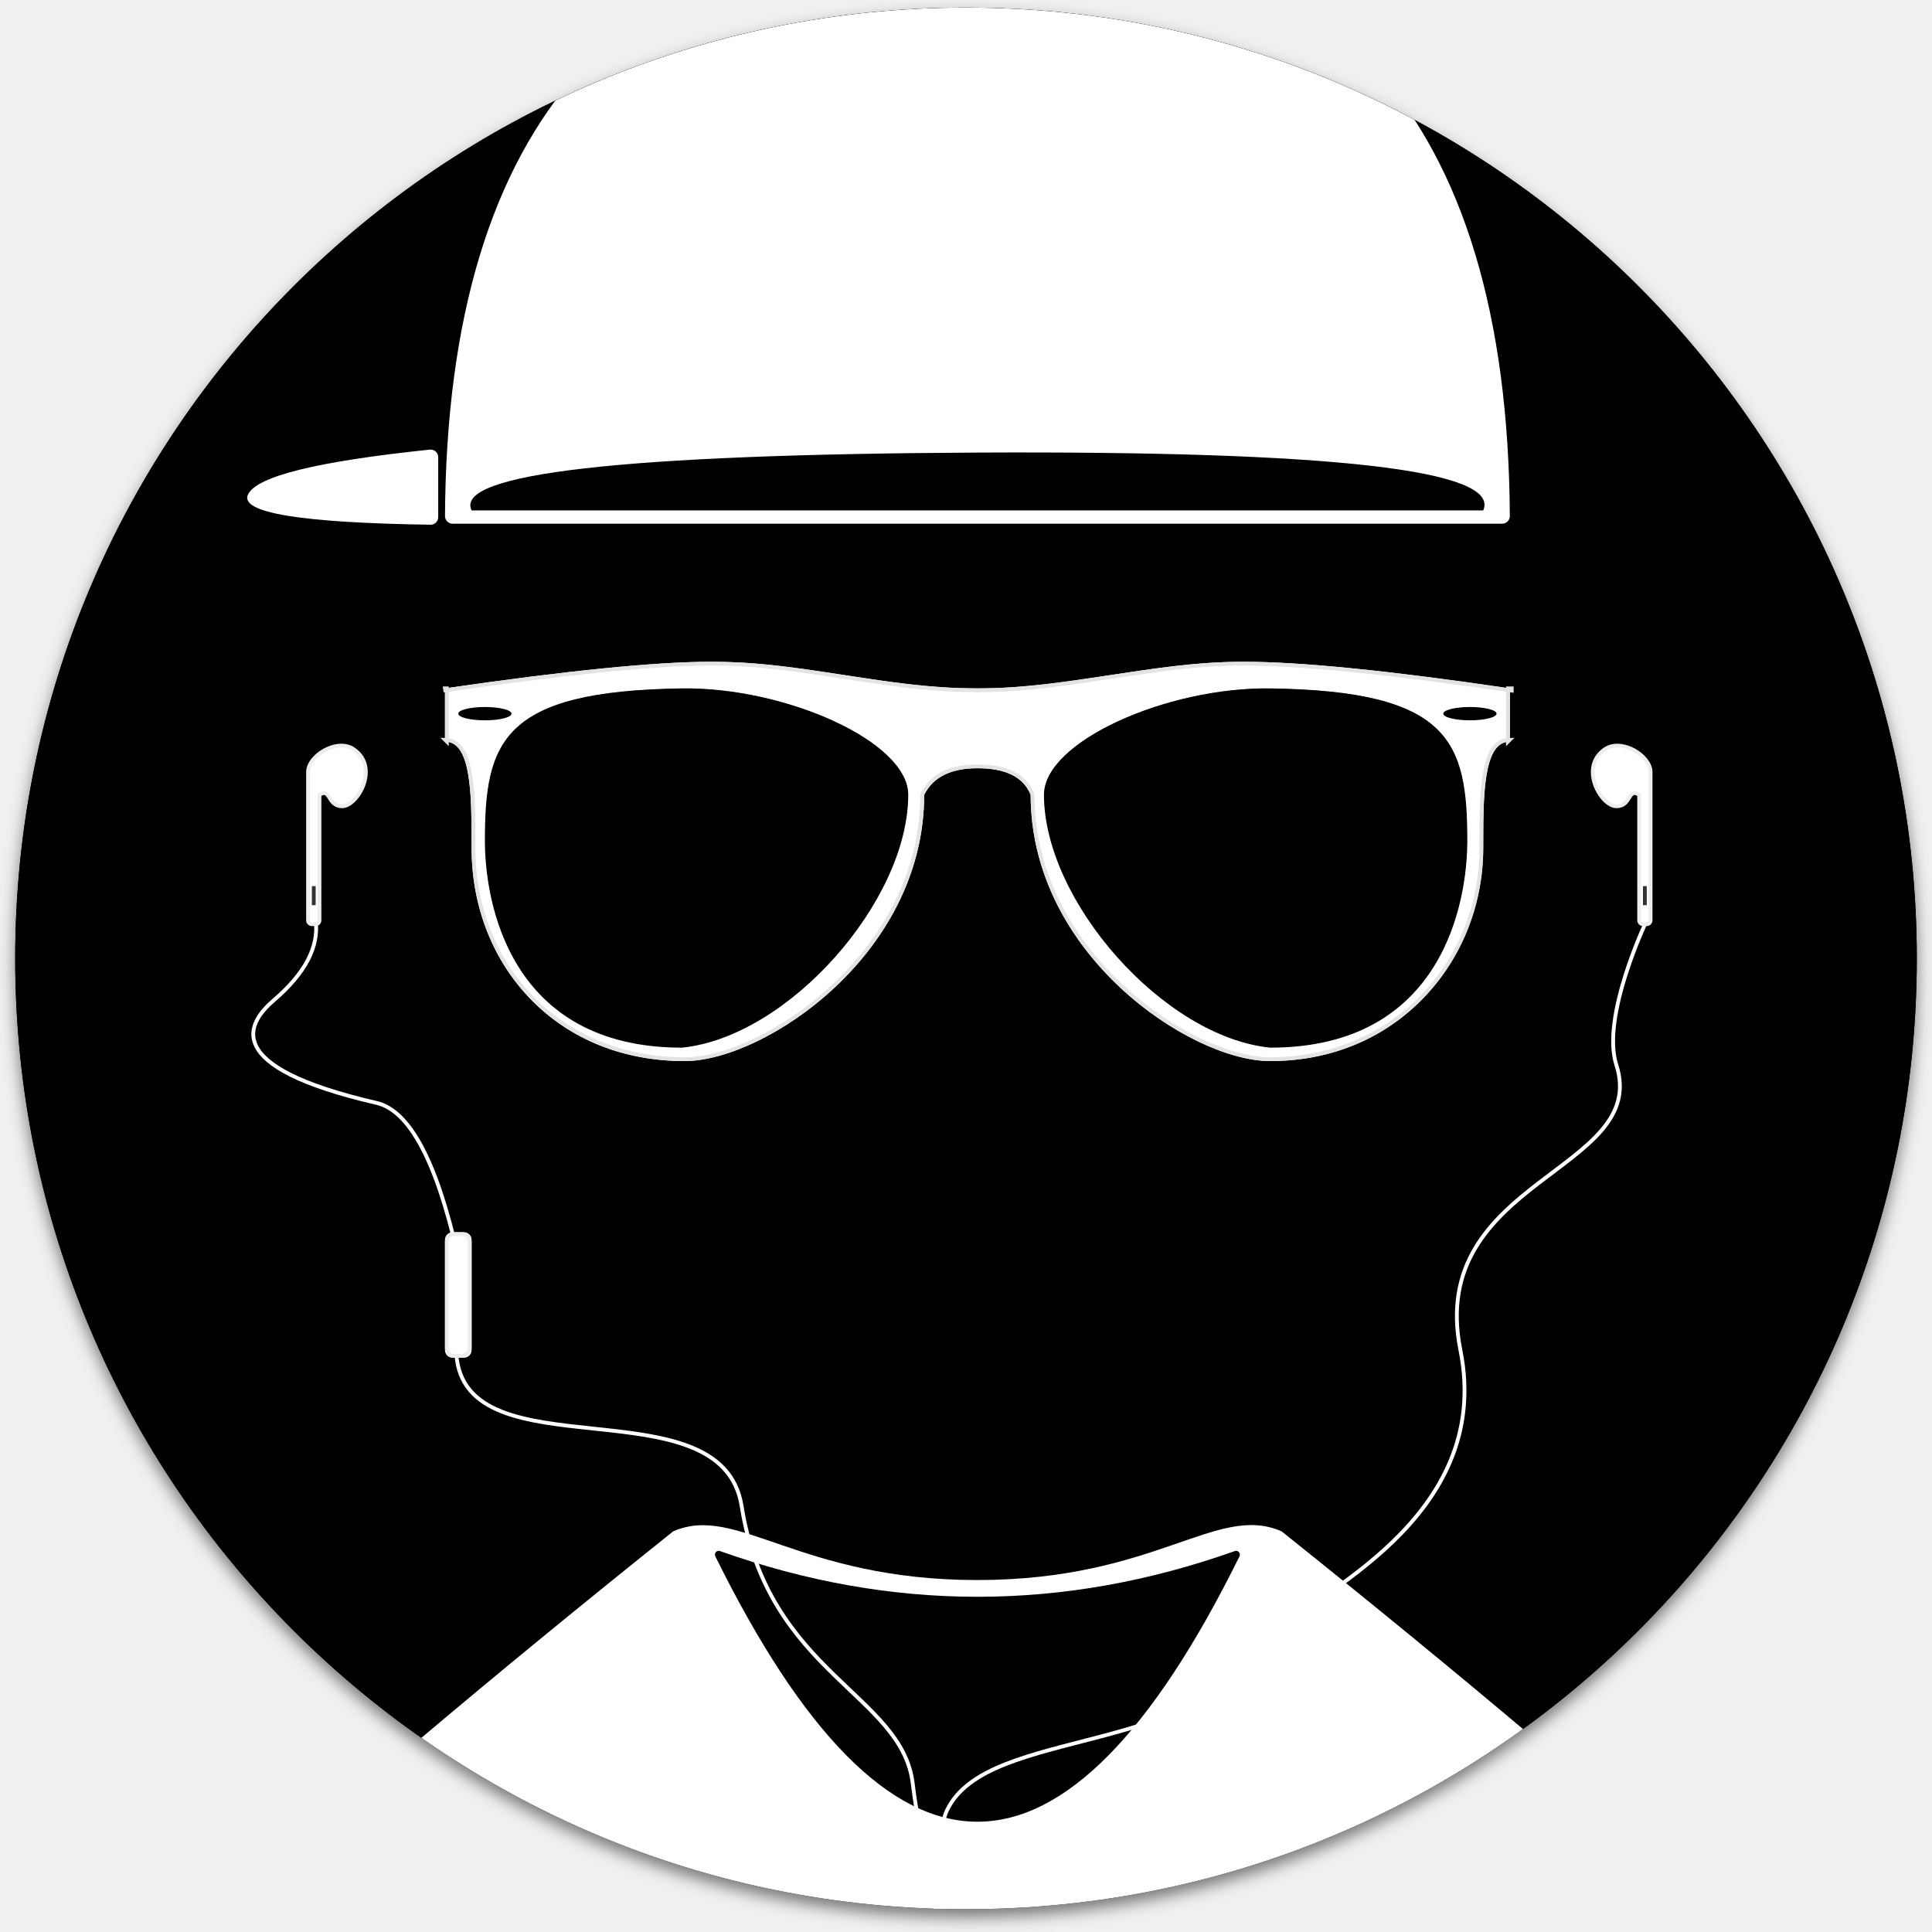
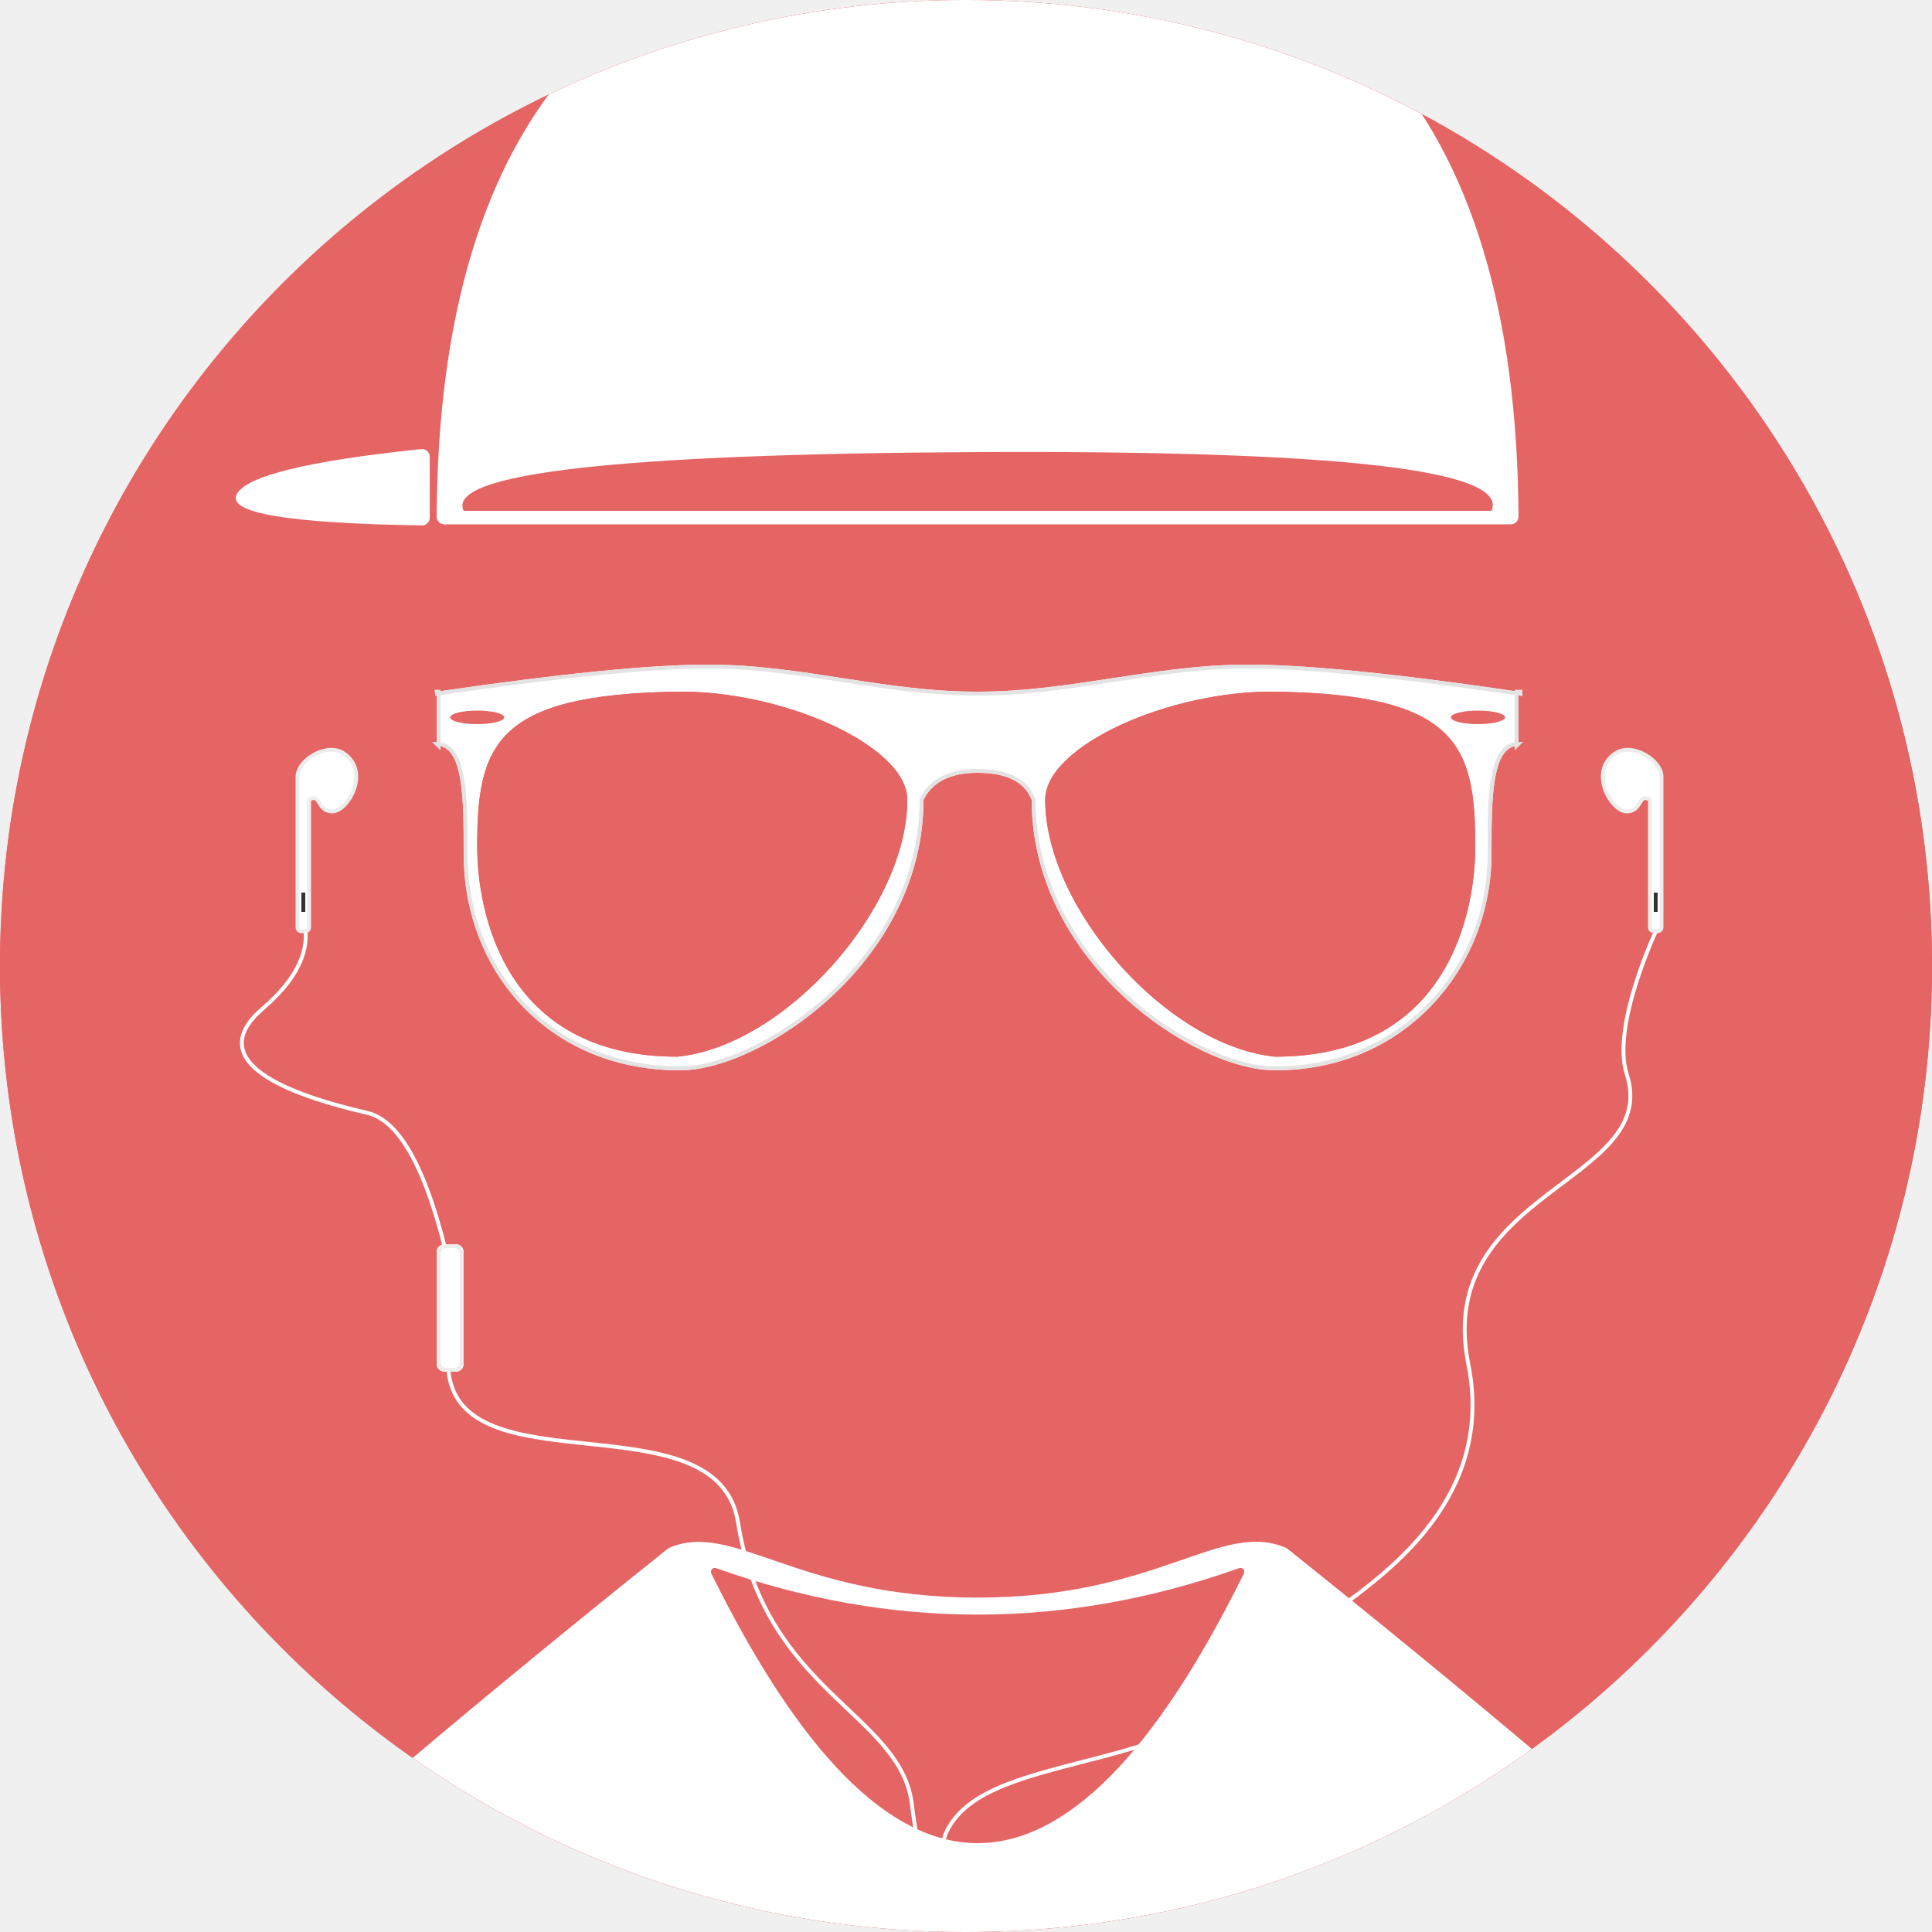
- <svg xmlns="http://www.w3.org/2000/svg" xmlns:xlink="http://www.w3.org/1999/xlink" width="508px" height="508px" viewBox="0 0 508 508" version="1.1">
+ <svg xmlns="http://www.w3.org/2000/svg" xmlns:xlink="http://www.w3.org/1999/xlink" width="500px" height="500px" viewBox="0 0 500 500" version="1.1">
  <defs>
-     <filter x="-1.4%" y="-1.0%" width="102.8%" height="102.8%" filterUnits="objectBoundingBox" id="filter-1">
-       <feOffset dx="0" dy="2" in="SourceAlpha" result="shadowOffsetOuter1" />
-       <feGaussianBlur stdDeviation="2" in="shadowOffsetOuter1" result="shadowBlurOuter1" />
-       <feColorMatrix values="0 0 0 0 0   0 0 0 0 0   0 0 0 0 0  0 0 0 0.5 0" type="matrix" in="shadowBlurOuter1" result="shadowMatrixOuter1" />
-       <feMerge>
-         <feMergeNode in="shadowMatrixOuter1" />
-         <feMergeNode in="SourceGraphic" />
-       </feMerge>
-     </filter>
-     <circle id="path-2" cx="250" cy="250" r="250" />
-     <rect id="path-4" x="51" y="128" width="7" height="33" rx="2" />
-     <path d="M2.48689958e-15,7 C32.066,2.333 55.399,6.80011603e-15 70,0 C94.766,-8.74300632e-15 115.234,7 140,7 C164.185,7 185.815,5.82867088e-15 210,0 C224.988,-2.91433544e-15 248.321,2.333 280,7 C280,6.971 280,11.638 280,21 C273,21 273,35 273,49 C273,77 252,105 217,105 C196,105 154,77 154,35 C152.133,30.333 147.467,28 140,28 C133,28 128.333,30.333 126,35 C126,77 84,105 63,105 C28,105 7,78.4 7,49 C7,35 7,21 2.4796408e-15,21 C-8.28964757e-16,12.133 -8.26545166e-16,7.467 2.48689958e-15,7 Z" id="path-5" />
-     <path d="M62.311,7.007 C89.515,6.627 121.811,20.995 121.811,34.969 C121.811,62.969 90.311,98.669 62.311,101.469 C16.811,101.469 10.511,62.969 10.5,47.149 C10.483,20.969 14.993,7.669 62.311,7.007 Z" id="path-6" />
-     <filter x="-1.8%" y="-2.1%" width="103.6%" height="104.2%" filterUnits="objectBoundingBox" id="filter-7">
-       <feGaussianBlur stdDeviation="1.5" in="SourceAlpha" result="shadowBlurInner1" />
-       <feOffset dx="0" dy="1" in="shadowBlurInner1" result="shadowOffsetInner1" />
-       <feComposite in="shadowOffsetInner1" in2="SourceAlpha" operator="arithmetic" k2="-1" k3="1" result="shadowInnerInner1" />
-       <feColorMatrix values="0 0 0 0 0   0 0 0 0 0   0 0 0 0 0  0 0 0 0.5 0" type="matrix" in="shadowInnerInner1" />
-     </filter>
-     <path d="M209.311,7.007 C236.515,6.627 268.811,20.995 268.811,34.969 C268.811,62.969 237.311,98.669 209.311,101.469 C163.811,101.469 157.511,62.969 157.5,47.149 C157.483,20.969 161.993,7.669 209.311,7.007 Z" id="path-8" />
-     <filter x="-1.8%" y="-2.1%" width="103.6%" height="104.2%" filterUnits="objectBoundingBox" id="filter-9">
-       <feGaussianBlur stdDeviation="1.5" in="SourceAlpha" result="shadowBlurInner1" />
-       <feOffset dx="0" dy="1" in="shadowBlurInner1" result="shadowOffsetInner1" />
-       <feComposite in="shadowOffsetInner1" in2="SourceAlpha" operator="arithmetic" k2="-1" k3="1" result="shadowInnerInner1" />
-       <feColorMatrix values="0 0 0 0 0   0 0 0 0 0   0 0 0 0 0  0 0 0 0.5 0" type="matrix" in="shadowInnerInner1" />
-     </filter>
+     <circle id="path-1" cx="250" cy="250" r="250" />
+     <circle id="path-3" cx="250" cy="250" r="250" />
+     <circle id="path-5" cx="250" cy="250" r="250" />
+     <circle id="path-7" cx="250" cy="250" r="250" />
  </defs>
  <g id="SVG-Playground" stroke="none" stroke-width="1" fill="none" fill-rule="evenodd">
-     <g id="safari-pinned-tab" transform="translate(4, 2)">
-       <g id="Group" transform="translate(250, 250) scale(-1, 1) rotate(-180) translate(-250, -250) ">
-         <g id="Icon-Dark" filter="url(#filter-1)" transform="translate(250, 250) scale(1, -1) translate(-250, -250) ">
-           <mask id="mask-3" fill="white">
-             <use xlink:href="#path-2" />
-           </mask>
+     <g id="safari-pinned-tab">
+       <g id="Group" transform="translate(250, 250) scale(-1, 1) rotate(-180) translate(-250, -250) translate(0, -0)">
+         <g id="Icon-Dark" transform="translate(250, 250) scale(-1, 1) rotate(-180) translate(-250, -250) ">
          <g id="Oval-3">
-             <use fill="#000000" fill-rule="evenodd" xlink:href="#path-2" />
-             <circle stroke="#000000" stroke-width="2" cx="250" cy="250" r="249" />
+             <g id="path-2-link" fill="#E56464">
+               <circle id="path-2" cx="250" cy="250" r="250" />
+             </g>
+             <circle id="Oval" stroke="#E56464" stroke-width="2" cx="250" cy="250" r="249" />
          </g>
-           <g id="Shirt" mask="url(#mask-3)">
-             <g transform="translate(53, 399)">
-               <path d="M0,103 C31.735,74.043 71.735,40.263 120,1.66 C136.741,-5.707 152.941,14.457 200,14.457 C247.059,14.457 262.979,-5.83 280,1.66 C328.265,40.263 368.265,74.043 400,103 L0,103 Z" id="Path-2" fill="#FFFFFF" />
-               <path d="M132.321,6.838 C154.88,14.851 177.44,18.857 200,18.857 C222.56,18.857 245.12,14.851 267.679,6.838 L267.679,6.838 C268.2,6.654 268.772,6.926 268.956,7.446 C269.047,7.701 269.03,7.981 268.911,8.223 C245.94,54.741 222.97,78 200,78 C177.03,78 154.06,54.741 131.089,8.223 L131.089,8.223 C130.845,7.728 131.048,7.129 131.543,6.884 C131.786,6.764 132.066,6.748 132.321,6.838 Z" id="Path-6" fill="#000000" />
-             </g>
-           </g>
-           <g id="Apple-Headphones" mask="url(#mask-3)">
-             <g transform="translate(62, 194)">
-               <path d="M17,46 C17.919,52.927 14.252,59.927 6,67 C-1,73 -8.231,84.485 33,94 C41.667,96 48.784,109.333 54.352,134" id="Line" stroke="#FFFFFF" stroke-width="1" stroke-linecap="square" />
-               <path d="M181.5,289.5 C181.468,285.323 181.968,282.157 183,280 C193.836,257.352 250,267 272,232 C277.154,223.8 327,204 318,159 C309,114 368,112 359,84 C354.904,71.257 367,46 367,46" id="Line-3" stroke="#FFFFFF" stroke-width="1" stroke-linecap="square" />
-               <path d="M54,160 C56,192 123.766,167.1 129,200 C136,244 171.199,249.471 174,273 C174.927,280.789 176.261,286.789 178,291" id="Line-2" stroke="#FFFFFF" stroke-width="1" stroke-linecap="square" />
-               <path d="M180.5,296.5 C180.5,308.167 178.667,317 175,323 C172.816,326.574 147.046,346.222 184,357 C200,361.667 202.667,377.667 192,405" id="Line-4" stroke="#FFFFFF" stroke-width="1" stroke-linecap="square" />
-               <g id="Mic" stroke="none">
-                 <use fill="#FFFFFF" fill-rule="evenodd" xlink:href="#path-4" />
-                 <rect stroke="#EEEDED" stroke-width="1" x="51.5" y="128.5" width="6" height="32" rx="2" />
-               </g>
-               <g id="Earbud-R" stroke="none" stroke-width="1" fill-rule="evenodd" transform="translate(352, 0)">
-                 <path d="M16,46 C16,33 16,20 16,7 C16,2.702 8.383,-2 4,1 C-2.947,5.755 3,16 7,16 C11,16 10,11 13,13 C13,24 13,35 13,46 L13,46 C13,46.552 13.448,47 14,47 L15,47 L15,47 C15.552,47 16,46.552 16,46 Z" id="Path-4" stroke="#EEEDED" fill="#FFFFFF" />
-                 <rect id="Rectangle-4" fill="#333333" x="14" y="37" width="1" height="5" />
-               </g>
-               <g id="Earbud-L" stroke="none" stroke-width="1" fill-rule="evenodd" transform="translate(23, 23.5) scale(-1, 1) translate(-23, -23.5) translate(15, 0)">
-                 <path d="M16,46 C16,33 16,20 16,7 C16,2.702 8.383,-2 4,1 C-2.947,5.755 3,16 7,16 C11,16 10,11 13,13 C13,24 13,35 13,46 L13,46 C13,46.552 13.448,47 14,47 L15,47 L15,47 C15.552,47 16,46.552 16,46 Z" id="Path-4" stroke="#EEEDED" fill="#FFFFFF" />
-                 <rect id="Rectangle-4" fill="#333333" x="14" y="37" width="1" height="5" />
+           <g id="Shirt-Clipped">
+             <mask id="mask-2" fill="white">
+               <use xlink:href="#path-1" />
+             </mask>
+             <g id="path-2" />
+             <g id="Shirt" mask="url(#mask-2)">
+               <g transform="translate(53, 399)" id="Group">
+                 <g>
+                   <path d="M0,103 C31.735,74.043 71.735,40.263 120,1.66 C136.741,-5.707 152.941,14.457 200,14.457 C247.059,14.457 262.979,-5.83 280,1.66 C328.265,40.263 368.265,74.043 400,103 L0,103 Z" id="Path-2" fill="#FFFFFF" fill-rule="nonzero" />
+                   <path d="M132.321,6.838 C154.88,14.851 177.44,18.857 200,18.857 C222.56,18.857 245.12,14.851 267.679,6.838 L267.679,6.838 C268.2,6.654 268.772,6.926 268.956,7.446 C269.047,7.701 269.03,7.981 268.911,8.223 C245.94,54.741 222.97,78 200,78 C177.03,78 154.06,54.741 131.089,8.223 L131.089,8.223 C130.845,7.728 131.048,7.129 131.543,6.884 C131.786,6.764 132.066,6.748 132.321,6.838 Z" id="Path-6" fill="#E56464" fill-rule="nonzero" />
+                 </g>
              </g>
            </g>
          </g>
-           <g id="Sunglasses" mask="url(#mask-3)">
-             <g transform="translate(113, 172)">
-               <g id="Path-5" fill="none">
-                 <use fill="#FFFFFF" fill-rule="evenodd" xlink:href="#path-5" />
-                 <path stroke="#E4E3E3" stroke-width="1" d="M279.5,7.432 C279.642,7.453 279.785,7.474 279.927,7.495 L280.5,7.579 L280.5,7 C279.5,7 279.5,7 279.5,7 L279.5,7.209 C279.5,7.31 279.5,7.37 279.5,7.432 Z M279.5,20.522 C279.5,20.677 279.5,20.836 279.5,21 L280,20.5 C279.83,20.5 279.663,20.507 279.5,20.522 Z M0.5,20.522 C0.337,20.507 0.17,20.5 -5.80118249e-17,20.5 L0.5,21 C0.5,20.836 0.5,20.677 0.5,20.522 Z M0.5,7.433 C0.5,7.249 0.5,7.174 0.5,7 L2.48689958e-15,7 L0.072,7.495 C0.215,7.474 0.358,7.453 0.5,7.433 Z M0.5,7.433 C32.324,2.811 55.494,0.5 70,0.5 C80.285,0.5 87.985,1.373 104.924,3.994 C121.911,6.623 129.647,7.5 140,7.5 C150.111,7.5 157.87,6.623 175.076,3.994 C192.231,1.373 199.956,0.5 210,0.5 C224.89,0.5 248.061,2.81 279.5,7.432 C279.5,7.524 279.5,7.62 279.5,7.859 L279.5,10.478 C279.5,14.461 279.5,14.563 279.5,20.522 C276.231,20.809 274.332,23.964 273.382,29.668 C272.646,34.081 272.5,38.469 272.5,49 C272.5,79.279 249.38,104.5 217,104.5 C206.116,104.5 190.459,97.044 177.966,85.384 C163.296,71.692 154.5,54.101 154.5,35 L154.464,34.814 C152.51,29.929 147.651,27.5 140,27.5 C132.825,27.5 127.98,29.923 125.553,34.776 L125.5,34.882 L125.5,35 C125.5,54.101 116.704,71.692 102.034,85.384 C89.541,97.044 73.884,104.5 63,104.5 C30.183,104.5 7.5,80.168 7.5,49 C7.5,38.469 7.354,34.081 6.618,29.668 C5.668,23.964 3.769,20.809 0.5,20.522 C0.5,14.872 0.5,14.767 0.5,10.85 L0.5,8.137 C0.5,7.777 0.5,7.573 0.5,7.433 Z" />
-               </g>
-               <ellipse id="Oval-5" fill="#000000" fill-rule="evenodd" cx="10.5" cy="13.65" rx="7" ry="1.75" />
-               <ellipse id="Oval-5" fill="#000000" fill-rule="evenodd" cx="269.5" cy="13.65" rx="7" ry="1.75" />
-               <g id="Path-3" fill="none">
-                 <use fill="#000000" fill-rule="evenodd" xlink:href="#path-6" />
-                 <use fill="black" fill-opacity="1" filter="url(#filter-7)" xlink:href="#path-6" />
-               </g>
-               <g id="Path-3" fill="none" transform="translate(213.1553, 54.23455) scale(-1, 1) translate(-213.1553, -54.23455) ">
-                 <use fill="#000000" fill-rule="evenodd" xlink:href="#path-8" />
-                 <use fill="black" fill-opacity="1" filter="url(#filter-9)" xlink:href="#path-8" />
+           <g id="Apple-Headphones-Clipped">
+             <mask id="mask-4" fill="white">
+               <use xlink:href="#path-3" />
+             </mask>
+             <g id="path-2" />
+             <g id="Apple-Headphones" mask="url(#mask-4)">
+               <g transform="translate(62, 194)" id="Group">
+                 <g>
+                   <path d="M17,46 C17.919,52.927 14.252,59.927 6,67 C-1,73 -8.231,84.485 33,94 C41.667,96 48.784,109.333 54.352,134" id="Line" stroke="#FFFFFF" stroke-linecap="square" />
+                   <path d="M181.497,289.5 C181.467,285.323 181.967,282.157 182.999,280 C193.835,257.352 249.999,267 271.999,232 C277.153,223.8 327,204 318,159 C309,114 368,112 359,84 C354.904,71.257 367,46 367,46" id="Line-3" stroke="#FFFFFF" stroke-linecap="square" />
+                   <path d="M54,160 C56,192 123.766,167.1 129,200 C136,244 171.199,249.471 174,273 C174.927,280.789 176.261,286.789 178,291" id="Line-2" stroke="#FFFFFF" stroke-linecap="square" />
+                   <path d="M180.5,296.5 C180.5,308.167 178.667,317 175,323 C172.816,326.574 147.046,346.222 184,357 C200,361.667 202.667,377.667 192,405" id="Line-4" stroke="#FFFFFF" stroke-linecap="square" />
+                   <g id="Mic" transform="translate(51, 128)">
+                     <g id="path-4-link" fill="#FFFFFF">
+                       <rect id="path-4" x="0" y="0" width="7" height="33" rx="2" />
+                     </g>
+                     <rect id="Rectangle-path" stroke="#EEEDED" x="0.5" y="0.5" width="6" height="32" rx="2" />
+                   </g>
+                   <g id="Earbud-R" transform="translate(352, 0)" fill-rule="nonzero">
+                     <path d="M16,46 C16,33 16,20 16,7 C16,2.702 8.383,-2 4,1 C-2.947,5.755 3,16 7,16 C11,16 10,11 13,13 C13,24 13,35 13,46 C13,46.552 13.448,47 14,47 L15,47 C15.552,47 16,46.552 16,46 Z" id="Path-4" stroke="#EEEDED" fill="#FFFFFF" />
+                     <rect id="Rectangle-4" fill="#333333" x="14" y="37" width="1" height="5" />
+                   </g>
+                   <g id="Earbud-L" transform="translate(23, 23.5) scale(-1, 1) translate(-23, -23.5) translate(15, 0)" fill-rule="nonzero">
+                     <path d="M16,46 C16,33 16,20 16,7 C16,2.702 8.383,-2 4,1 C-2.947,5.755 3,16 7,16 C11,16 10,11 13,13 C13,24 13,35 13,46 C13,46.552 13.448,47 14,47 L15,47 C15.552,47 16,46.552 16,46 Z" id="Path-4" stroke="#EEEDED" fill="#FFFFFF" />
+                     <rect id="Rectangle-4" fill="#333333" x="14" y="37" width="1" height="5" />
+                   </g>
+                 </g>
              </g>
            </g>
          </g>
-           <g id="Hat" mask="url(#mask-3)">
-             <g transform="translate(61, -24)">
-               <path d="M54.006,159.7 L329.994,159.7 L329.994,159.7 C331.099,159.7 331.994,158.805 331.994,157.7 C331.994,157.696 331.994,157.693 331.994,157.689 C331.407,52.766 284.743,0.536 192,1 C99.263,1.464 52.598,53.693 52.006,157.689 L52.006,157.689 C51.999,158.793 52.89,159.694 53.994,159.7 C53.998,159.7 54.002,159.7 54.006,159.7 Z" id="Path-7" fill="#FFFFFF" />
-               <path d="M48.014,140.225 C18.464,143.297 2.533,147.222 0.221,152 C-2.102,156.802 13.888,159.459 48.191,159.972 L48.191,159.972 C49.296,159.989 50.204,159.107 50.221,158.003 C50.221,157.993 50.221,157.983 50.221,157.973 L50.221,142.215 L50.221,142.215 C50.221,141.11 49.326,140.215 48.221,140.215 C48.152,140.215 48.083,140.218 48.014,140.225 Z" id="Path-8" fill="#FFFFFF" />
-               <path d="M59,156.2 L325,156.2 C329.667,145.6 285.333,140.533 192,141 C98.667,141.467 54.333,146.533 59,156.2 Z" id="Path-7" fill="#000000" />
+           <g id="Sunglasses-Clipped">
+             <mask id="mask-6" fill="white">
+               <use xlink:href="#path-5" />
+             </mask>
+             <g id="path-2" />
+             <g id="Sunglasses" mask="url(#mask-6)">
+               <g transform="translate(113, 172)" id="Group">
+                 <g>
+                   <g id="Path-5">
+                     <g id="path-5-link" fill="#FFFFFF">
+                       <path d="M2.48689958e-15,7 C32.066,2.333 55.399,6.80011603e-15 70,0 C94.766,-8.74300632e-15 115.234,7 140,7 C164.185,7 185.815,5.82867088e-15 210,0 C224.988,-2.91433544e-15 248.321,2.333 280,7 C280,6.971 280,11.638 280,21 C273,21 273,35 273,49 C273,77 252,105 217,105 C196,105 154,77 154,35 C152.133,30.333 147.467,28 140,28 C133,28 128.333,30.333 126,35 C126,77 84,105 63,105 C28,105 7,78.4 7,49 C7,35 7,21 2.4796408e-15,21 C-8.28964757e-16,12.133 -8.26545166e-16,7.467 2.48689958e-15,7 Z" id="path-5" />
+                     </g>
+                     <path d="M279.5,7.432 C279.642,7.453 279.785,7.474 279.927,7.495 L280.5,7.579 L280.5,7 C279.5,7 279.5,7 279.5,7 L279.5,7.209 C279.5,7.31 279.5,7.37 279.5,7.432 L279.5,7.432 Z M279.5,20.522 C279.5,20.677 279.5,20.836 279.5,21 L280,20.5 C279.83,20.5 279.663,20.507 279.5,20.522 Z M0.5,20.522 C0.337,20.507 0.17,20.5 -5.80118249e-17,20.5 L0.5,21 C0.5,20.836 0.5,20.677 0.5,20.522 Z M0.5,7.433 C0.5,7.249 0.5,7.174 0.5,7 L2.43998998e-15,7 L0.072,7.495 C0.215,7.474 0.358,7.453 0.5,7.433 L0.5,7.433 Z M0.5,7.433 C32.324,2.811 55.494,0.5 70,0.5 C80.285,0.5 87.985,1.373 104.924,3.994 C121.911,6.623 129.647,7.5 140,7.5 C150.111,7.5 157.87,6.623 175.076,3.994 C192.231,1.373 199.956,0.5 210,0.5 C224.89,0.5 248.061,2.81 279.5,7.432 C279.5,7.524 279.5,7.62 279.5,7.859 L279.5,10.478 C279.5,14.461 279.5,14.563 279.5,20.522 C276.231,20.809 274.332,23.964 273.382,29.668 C272.646,34.081 272.5,38.469 272.5,49 C272.5,79.279 249.38,104.5 217,104.5 C206.116,104.5 190.459,97.044 177.966,85.384 C163.296,71.692 154.5,54.101 154.5,35 L154.464,34.814 C152.51,29.929 147.651,27.5 140,27.5 C132.825,27.5 127.98,29.923 125.553,34.776 L125.5,34.882 L125.5,35 C125.5,54.101 116.704,71.692 102.034,85.384 C89.541,97.044 73.884,104.5 63,104.5 C30.183,104.5 7.5,80.168 7.5,49 C7.5,38.469 7.354,34.081 6.618,29.668 C5.668,23.964 3.769,20.809 0.5,20.522 C0.5,14.872 0.5,14.767 0.5,10.85 L0.5,8.137 C0.5,7.777 0.5,7.573 0.5,7.433 L0.5,7.433 Z" id="Shape" stroke="#E4E3E3" />
+                   </g>
+                   <ellipse id="Oval-5" fill="#E56464" cx="10.5" cy="13.65" rx="7" ry="1.75" />
+                   <ellipse id="Oval-5" fill="#E56464" cx="269.5" cy="13.65" rx="7" ry="1.75" />
+                   <g id="Path-3" transform="translate(10, 7)" fill="#E56464">
+                     <g id="path-6-link">
+                       <path d="M52.311,0.007 C79.515,-0.373 111.811,13.995 111.811,27.969 C111.811,55.969 80.311,91.669 52.311,94.469 C6.811,94.469 0.511,55.969 0.5,40.149 C0.483,13.969 4.993,0.669 52.311,0.007 Z" id="path-6" />
+                     </g>
+                     <g id="path-6-link" fill-rule="nonzero">
+                       <path d="M52.311,0.007 C79.515,-0.373 111.811,13.995 111.811,27.969 C111.811,55.969 80.311,91.669 52.311,94.469 C6.811,94.469 0.511,55.969 0.5,40.149 C0.483,13.969 4.993,0.669 52.311,0.007 Z" id="path-6" />
+                     </g>
+                   </g>
+                   <g id="Path-3" transform="translate(213.3105, 54.5) scale(-1, 1) translate(-213.3105, -54.5) translate(157.3105, 7)" fill="#E56464">
+                     <g id="path-8-link">
+                       <path d="M52.311,0.007 C79.515,-0.373 111.811,13.995 111.811,27.969 C111.811,55.969 80.311,91.669 52.311,94.469 C6.811,94.469 0.511,55.969 0.5,40.149 C0.483,13.969 4.993,0.669 52.311,0.007 Z" id="path-8" />
+                     </g>
+                     <g id="path-8-link" fill-rule="nonzero">
+                       <path d="M52.311,0.007 C79.515,-0.373 111.811,13.995 111.811,27.969 C111.811,55.969 80.311,91.669 52.311,94.469 C6.811,94.469 0.511,55.969 0.5,40.149 C0.483,13.969 4.993,0.669 52.311,0.007 Z" id="path-8" />
+                     </g>
+                   </g>
+                 </g>
+               </g>
+             </g>
+           </g>
+           <g id="Hat-Clipped">
+             <mask id="mask-8" fill="white">
+               <use xlink:href="#path-7" />
+             </mask>
+             <g id="path-2" />
+             <g id="Hat" mask="url(#mask-8)">
+               <g transform="translate(61, -24)" id="Group">
+                 <g>
+                   <path d="M54.006,159.7 L329.994,159.7 L329.994,159.7 C331.099,159.7 331.994,158.805 331.994,157.7 C331.994,157.696 331.994,157.693 331.994,157.689 C331.407,52.766 284.743,0.536 192,1 C99.263,1.464 52.598,53.693 52.006,157.689 L52.006,157.689 C51.999,158.793 52.89,159.694 53.994,159.7 C53.998,159.7 54.002,159.7 54.006,159.7 Z" id="Path-7" fill="#FFFFFF" fill-rule="nonzero" />
+                   <path d="M48.014,140.225 C18.464,143.297 2.533,147.222 0.221,152 C-2.102,156.802 13.888,159.459 48.191,159.972 L48.191,159.972 C49.296,159.989 50.204,159.107 50.221,158.003 C50.221,157.993 50.221,157.983 50.221,157.973 L50.221,142.215 L50.221,142.215 C50.221,141.11 49.326,140.215 48.221,140.215 C48.152,140.215 48.083,140.218 48.014,140.225 Z" id="Path-8" fill="#FFFFFF" fill-rule="nonzero" />
+                   <path d="M59,156.2 L325,156.2 C329.667,145.6 285.333,140.533 192,141 C98.667,141.467 54.333,146.533 59,156.2 Z" id="Path-7" fill="#E56464" fill-rule="nonzero" />
+                 </g>
+               </g>
            </g>
          </g>
        </g>
      </g>
    </g>
  </g>
</svg>
